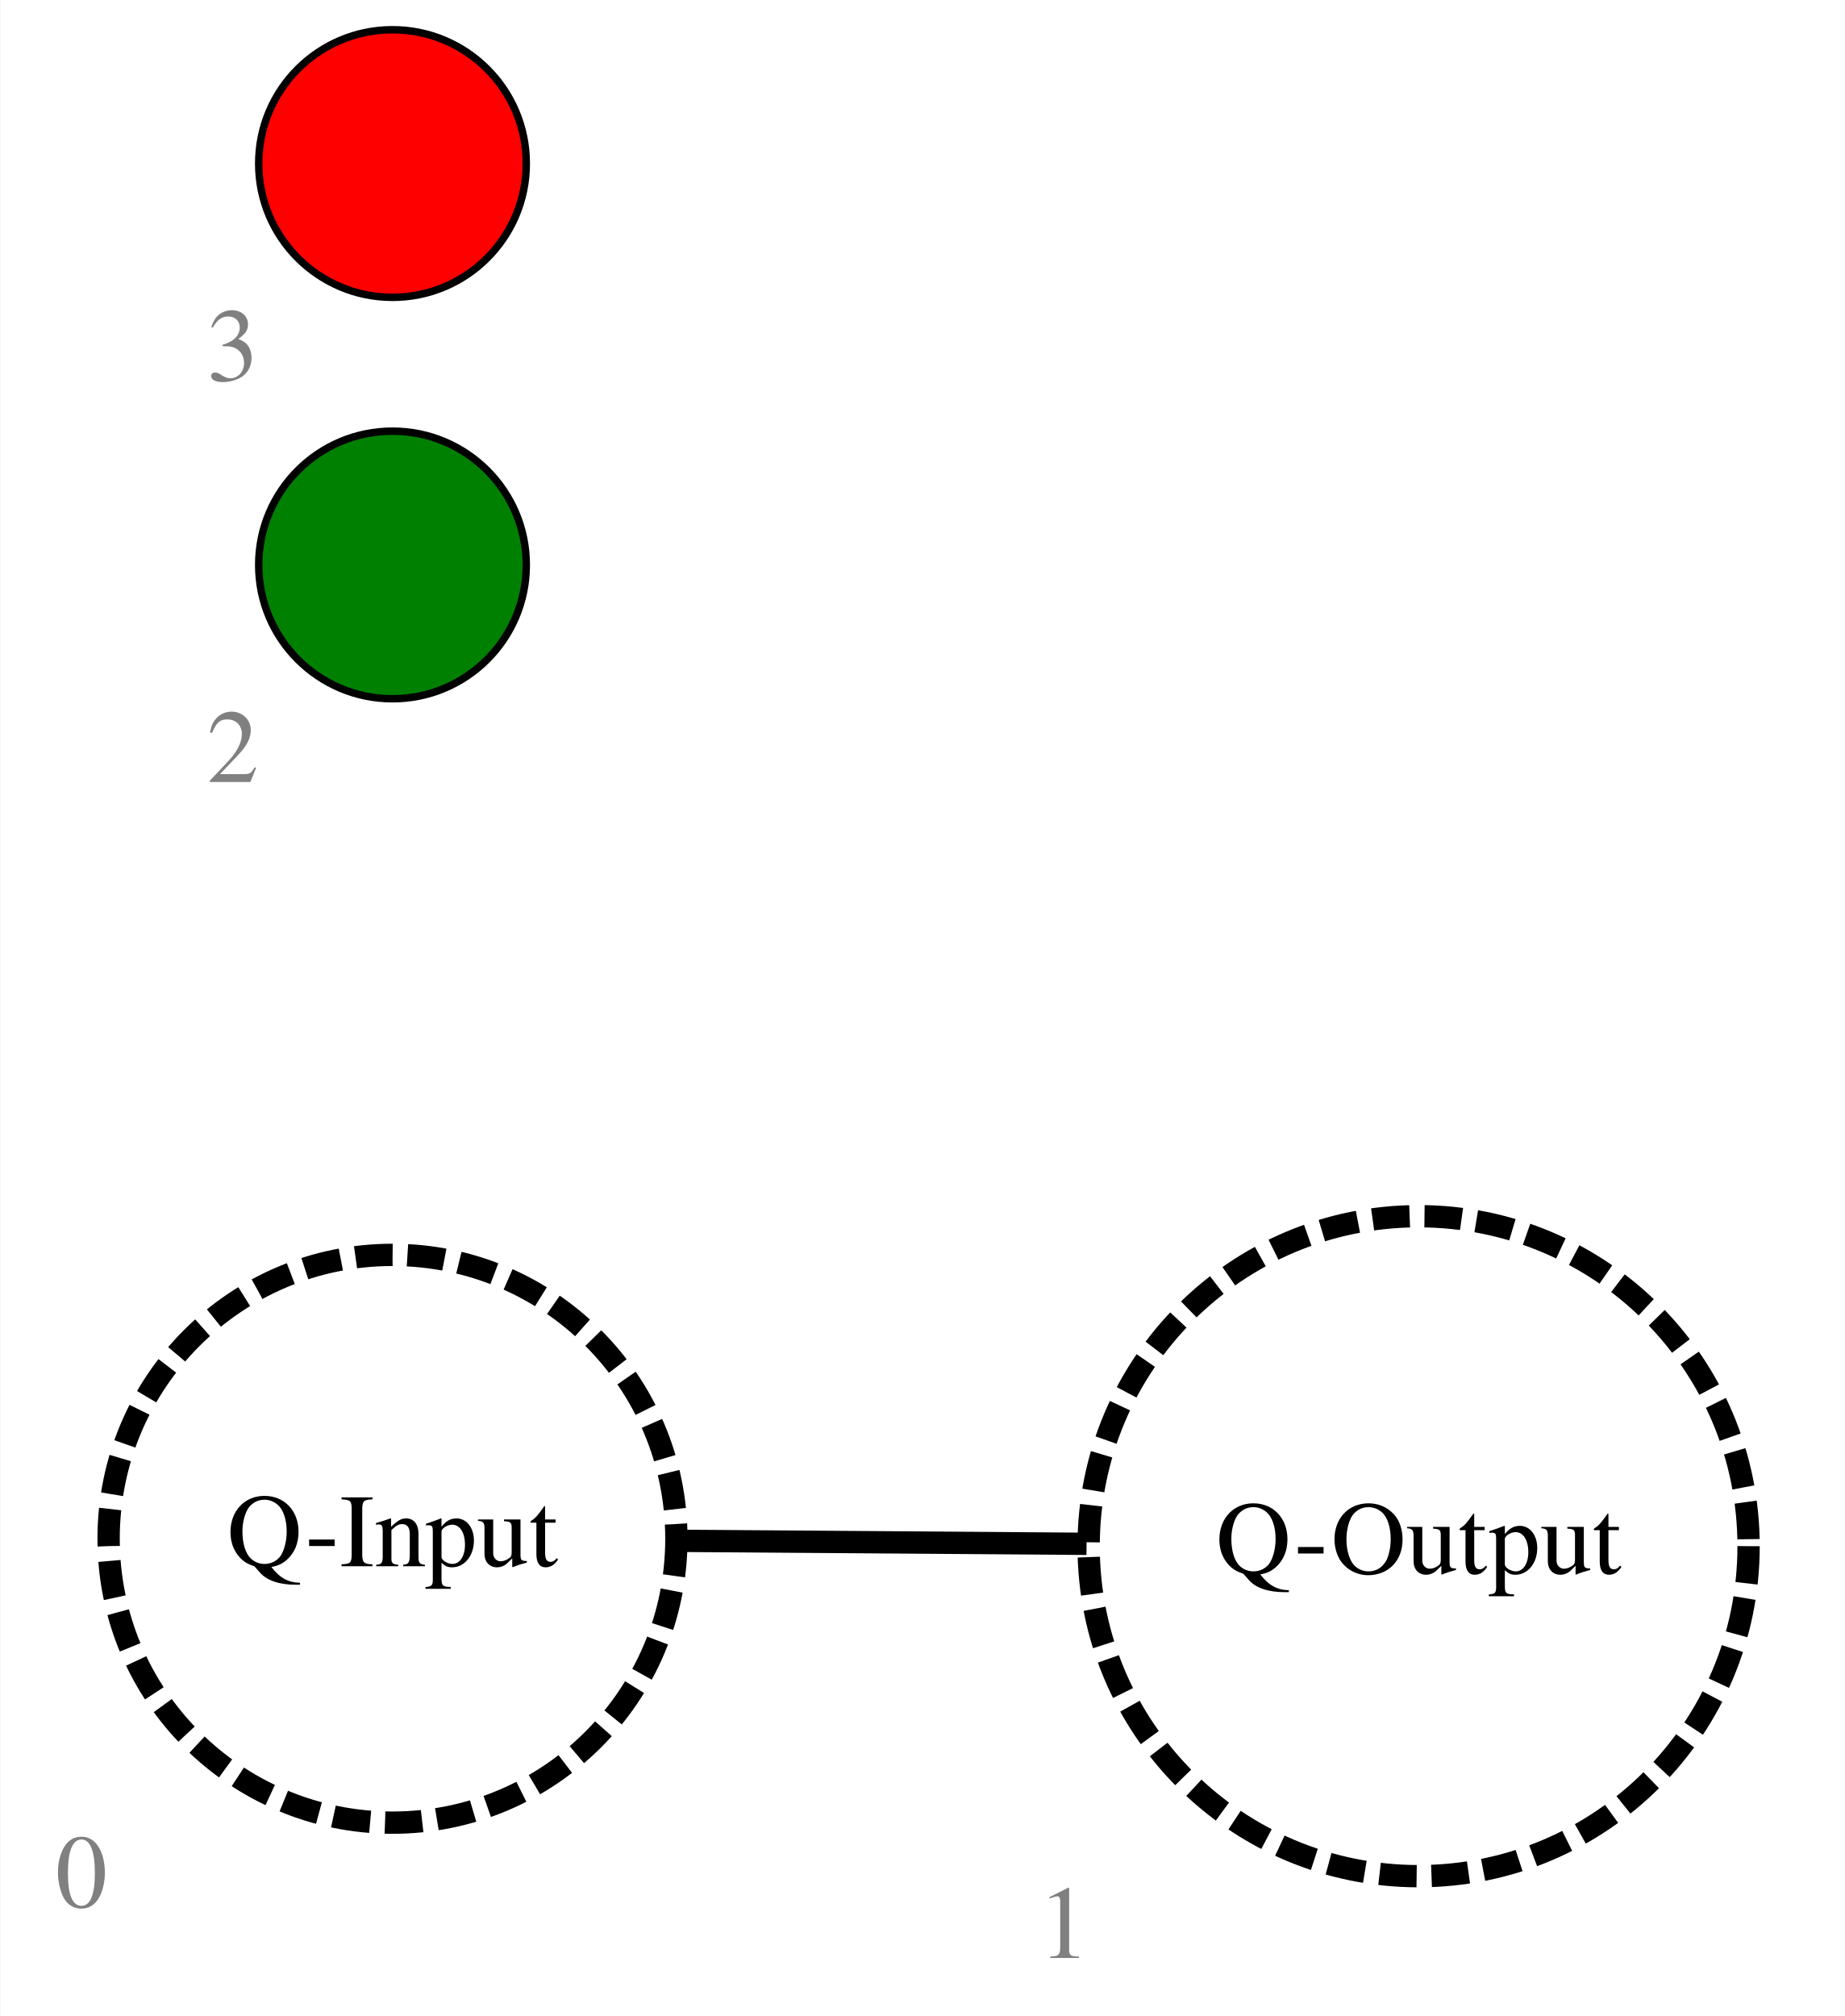
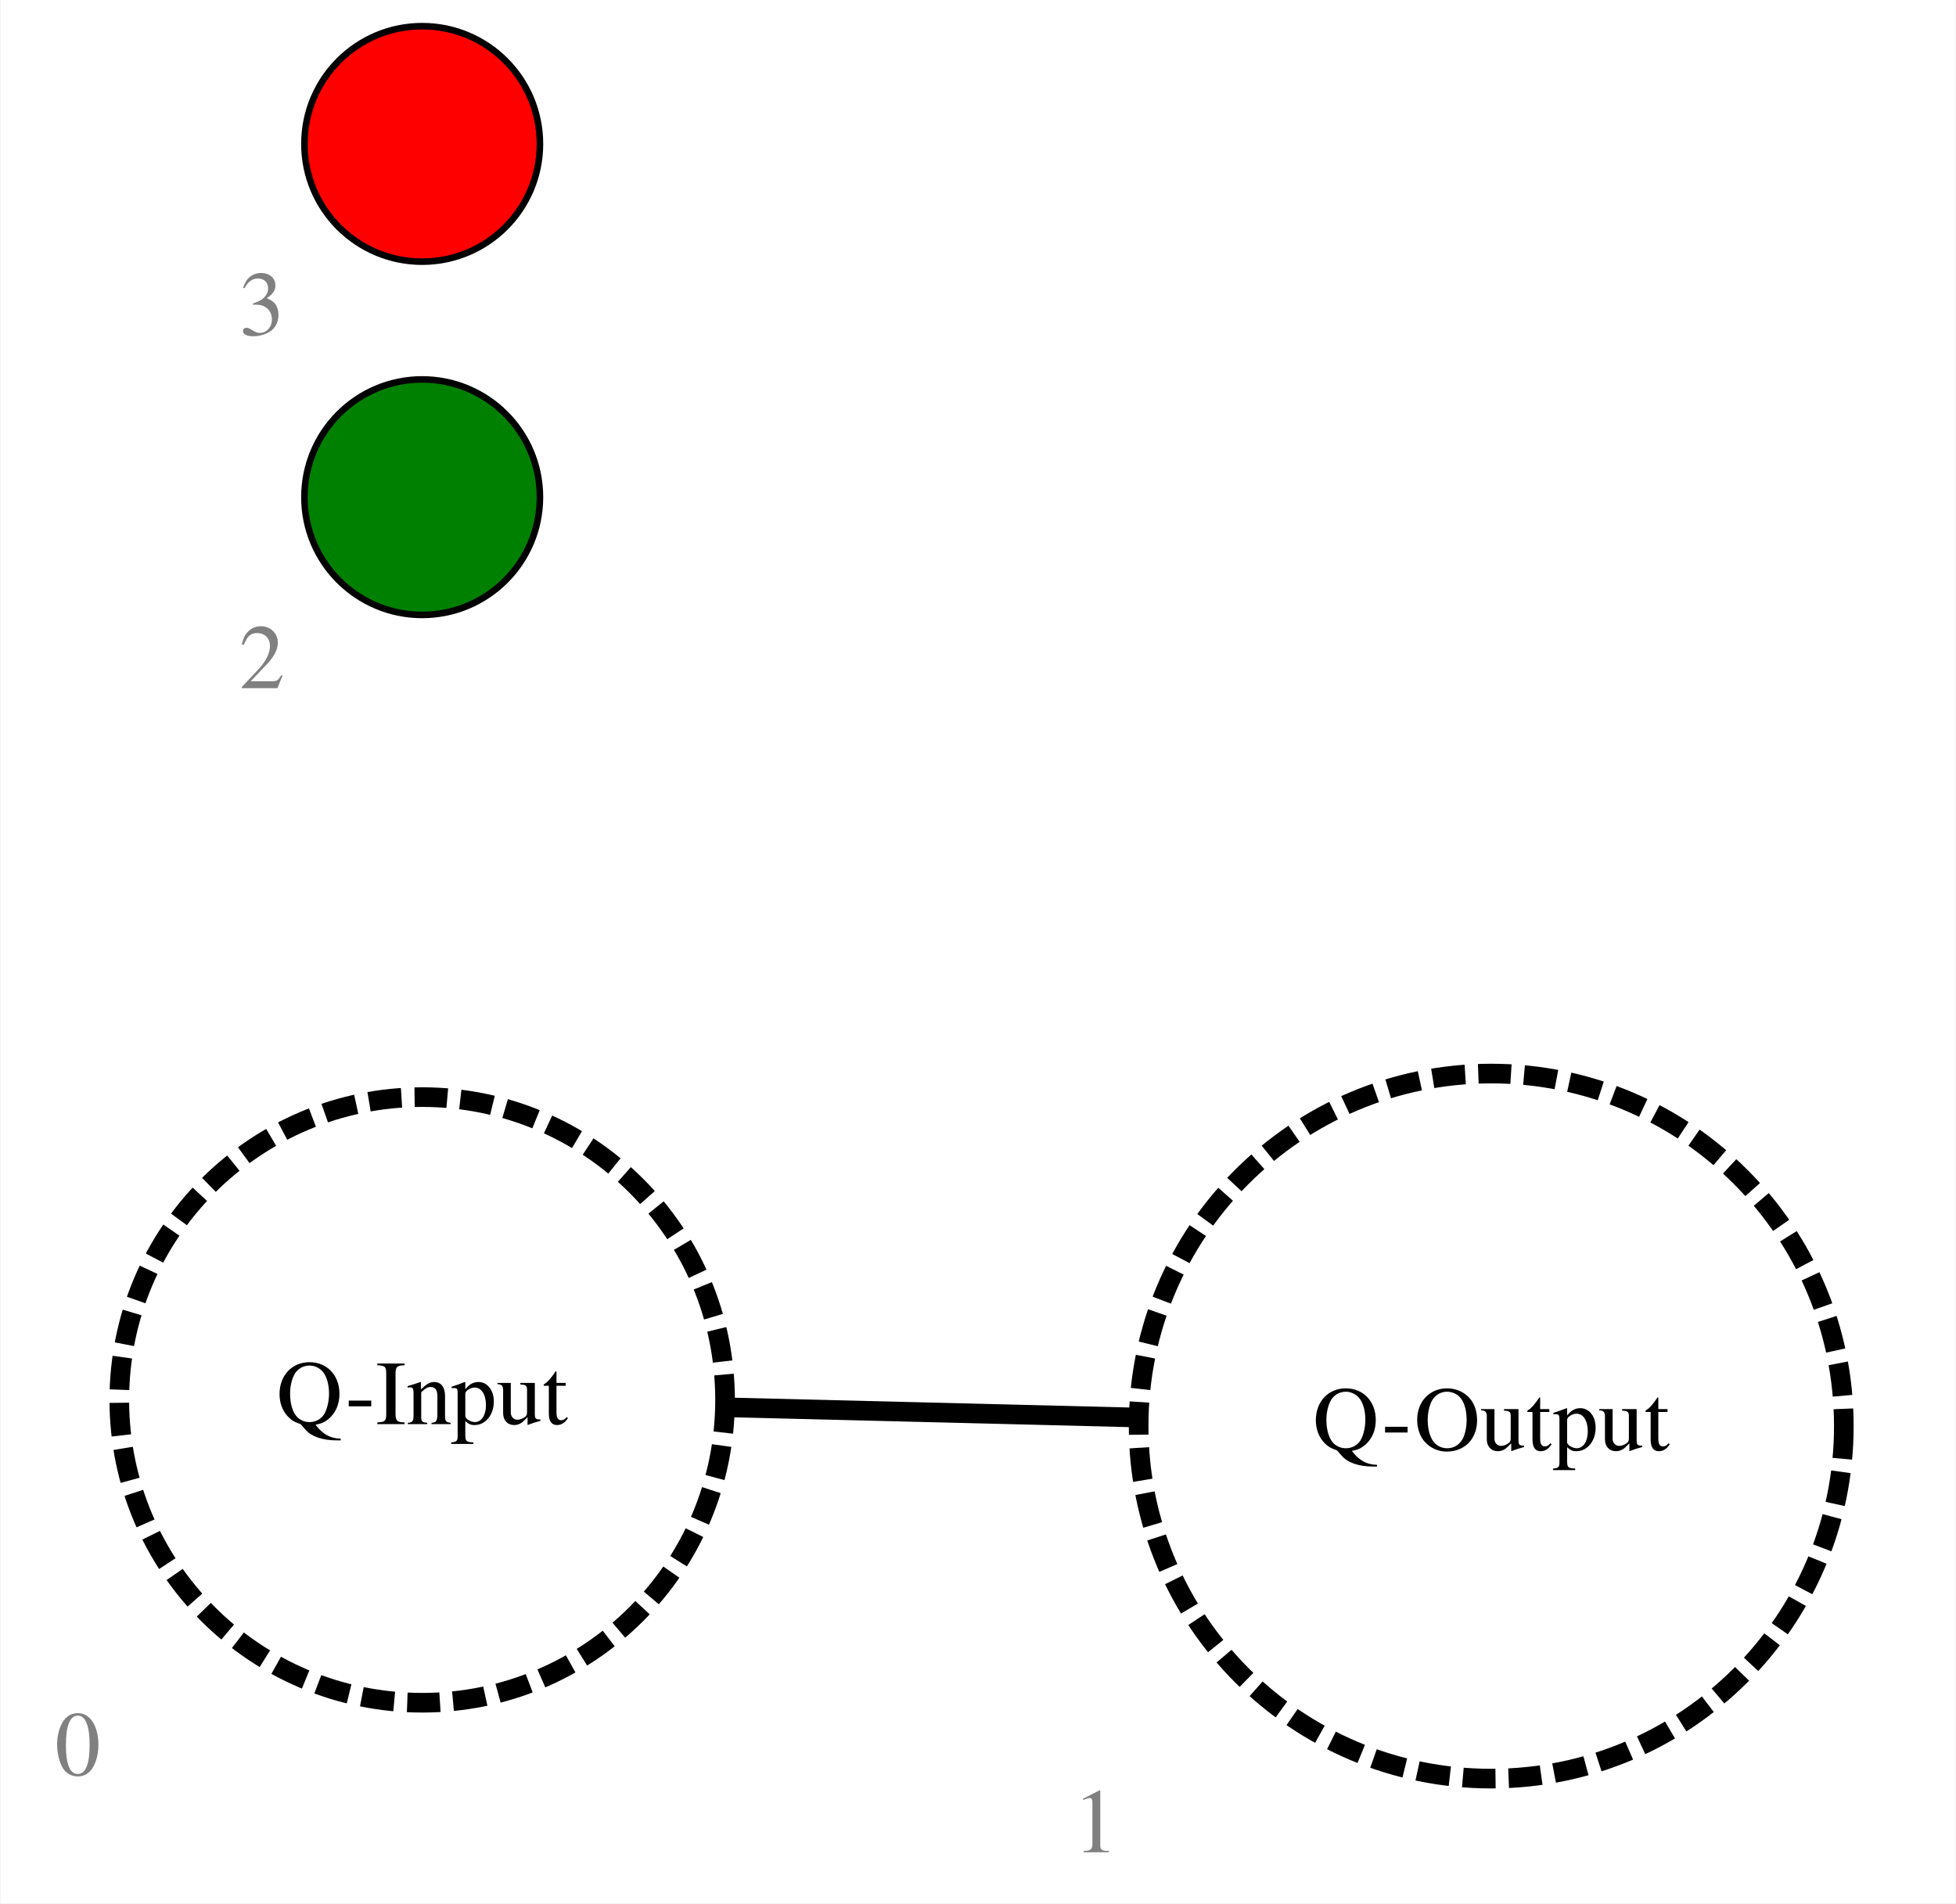
- <svg xmlns="http://www.w3.org/2000/svg" xmlns:xlink="http://www.w3.org/1999/xlink" width="248pt" height="271pt" viewBox="0.00 0.00 248.08 271.20">
-   <g id="graph0" class="graph" transform="scale(1 1) rotate(0) translate(4 267.2)">
-     <polygon fill="white" stroke="none" points="-4,4 -4,-267.2 244.08,-267.2 244.08,4 -4,4" />
+ <svg xmlns="http://www.w3.org/2000/svg" xmlns:xlink="http://www.w3.org/1999/xlink" width="299pt" height="291pt" viewBox="0.00 0.00 298.78 290.95">
+   <g id="graph0" class="graph" transform="scale(1 1) rotate(0) translate(4 286.95)">
+     <polygon fill="white" stroke="transparent" points="-4,4 -4,-286.95 294.78,-286.95 294.78,4 -4,4" />
    <g id="node1" class="node">
      <g id="a_node1">
        <a xlink:title="Q-Input">
-           <ellipse fill="white" stroke="black" stroke-width="3" stroke-dasharray="5,2" cx="48.75" cy="-60.2" rx="38.19" ry="38.19" />
-           <text text-anchor="middle" x="48.75" y="-56.5" font-family="Times,serif" font-size="14.00">Q-Input</text>
+           <ellipse fill="white" stroke="black" stroke-width="3" stroke-dasharray="5,2" cx="60.44" cy="-72.95" rx="46.29" ry="46.29" />
+           <text text-anchor="middle" x="60.44" y="-69.25" font-family="Times,serif" font-size="14.00">Q-Input</text>
        </a>
      </g>
-       <text text-anchor="start" x="3.4" y="-10.65" font-family="Times,serif" font-size="14.00" fill="grey">0</text>
+       <text text-anchor="start" x="4.3" y="-15.6" font-family="Times,serif" font-size="14.00" fill="grey">0</text>
    </g>
    <g id="node2" class="node">
      <g id="a_node2">
        <a xlink:title="Q-Output">
-           <ellipse fill="white" stroke="black" stroke-width="3" stroke-dasharray="5,2" cx="186.79" cy="-59.2" rx="44.39" ry="44.39" />
-           <text text-anchor="middle" x="186.79" y="-55.5" font-family="Times,serif" font-size="14.00">Q-Output</text>
+           <ellipse fill="white" stroke="black" stroke-width="3" stroke-dasharray="5,2" cx="223.83" cy="-68.95" rx="53.89" ry="53.89" />
+           <text text-anchor="middle" x="223.83" y="-65.25" font-family="Times,serif" font-size="14.00">Q-Output</text>
        </a>
      </g>
-       <text text-anchor="start" x="135.59" y="-3.8" font-family="Times,serif" font-size="14.00" fill="grey">1</text>
+       <text text-anchor="start" x="159.89" y="-3.8" font-family="Times,serif" font-size="14.00" fill="grey">1</text>
    </g>
    <g id="edge1" class="edge">
-       <path fill="none" stroke="black" stroke-width="3" d="M142.12,-59.52C124.45,-59.65 104.27,-59.8 87.28,-59.92" />
+       <path fill="none" stroke="black" stroke-width="3" d="M169.8,-70.26C149.44,-70.76 126.41,-71.34 106.83,-71.82" />
    </g>
    <g id="node3" class="node">
      <g id="a_node3">
        <a xlink:title="C-Z(0.0)">
-           <ellipse fill="green" stroke="black" cx="48.75" cy="-191.2" rx="18" ry="18" />
+           <ellipse fill="green" stroke="black" cx="60.44" cy="-210.95" rx="18" ry="18" />
        </a>
      </g>
-       <text text-anchor="start" x="23.75" y="-162" font-family="Times,serif" font-size="14.00" fill="grey">2</text>
+       <text text-anchor="start" x="32.44" y="-181.75" font-family="Times,serif" font-size="14.00" fill="grey">2</text>
    </g>
    <g id="node4" class="node">
      <g id="a_node4">
        <a xlink:title="C-X(0.0)">
-           <ellipse fill="red" stroke="black" cx="48.75" cy="-245.2" rx="18" ry="18" />
+           <ellipse fill="red" stroke="black" cx="60.44" cy="-264.95" rx="18" ry="18" />
        </a>
      </g>
-       <text text-anchor="start" x="23.75" y="-216" font-family="Times,serif" font-size="14.00" fill="grey">3</text>
+       <text text-anchor="start" x="32.44" y="-235.75" font-family="Times,serif" font-size="14.00" fill="grey">3</text>
    </g>
    <g id="node5" class="node">
</g>
    <g id="node6" class="node">
</g>
  </g>
</svg>
